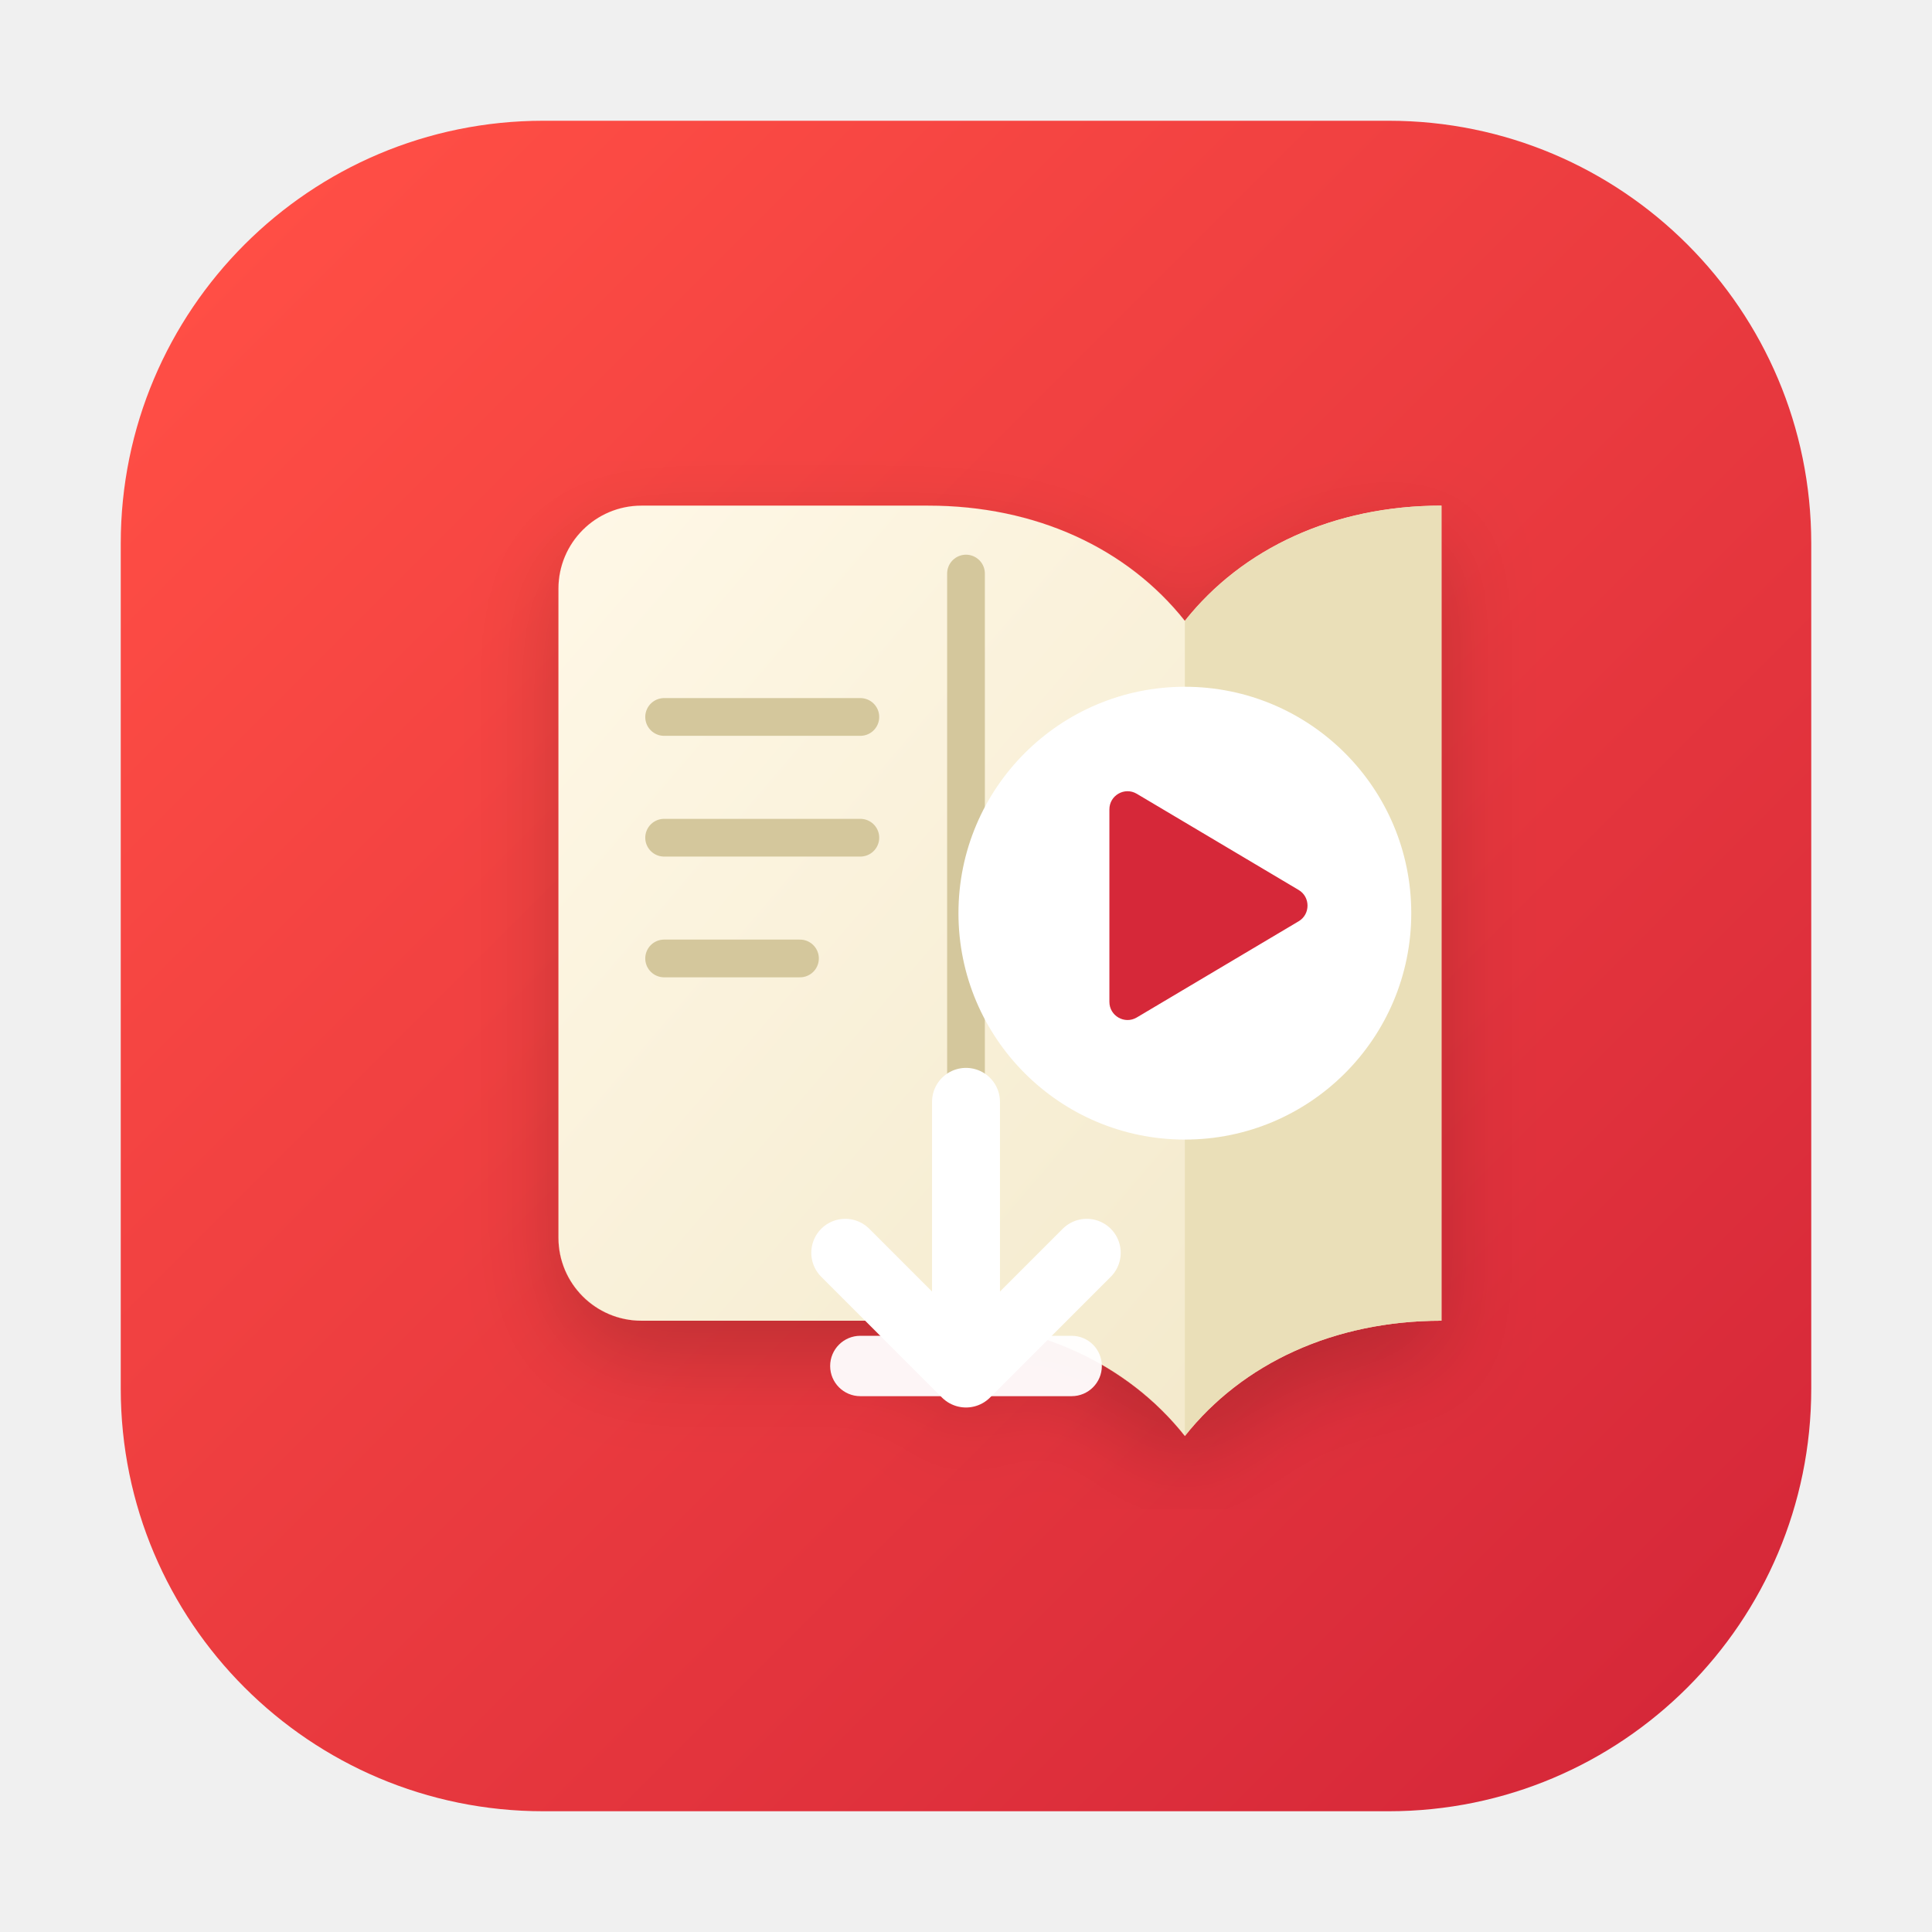
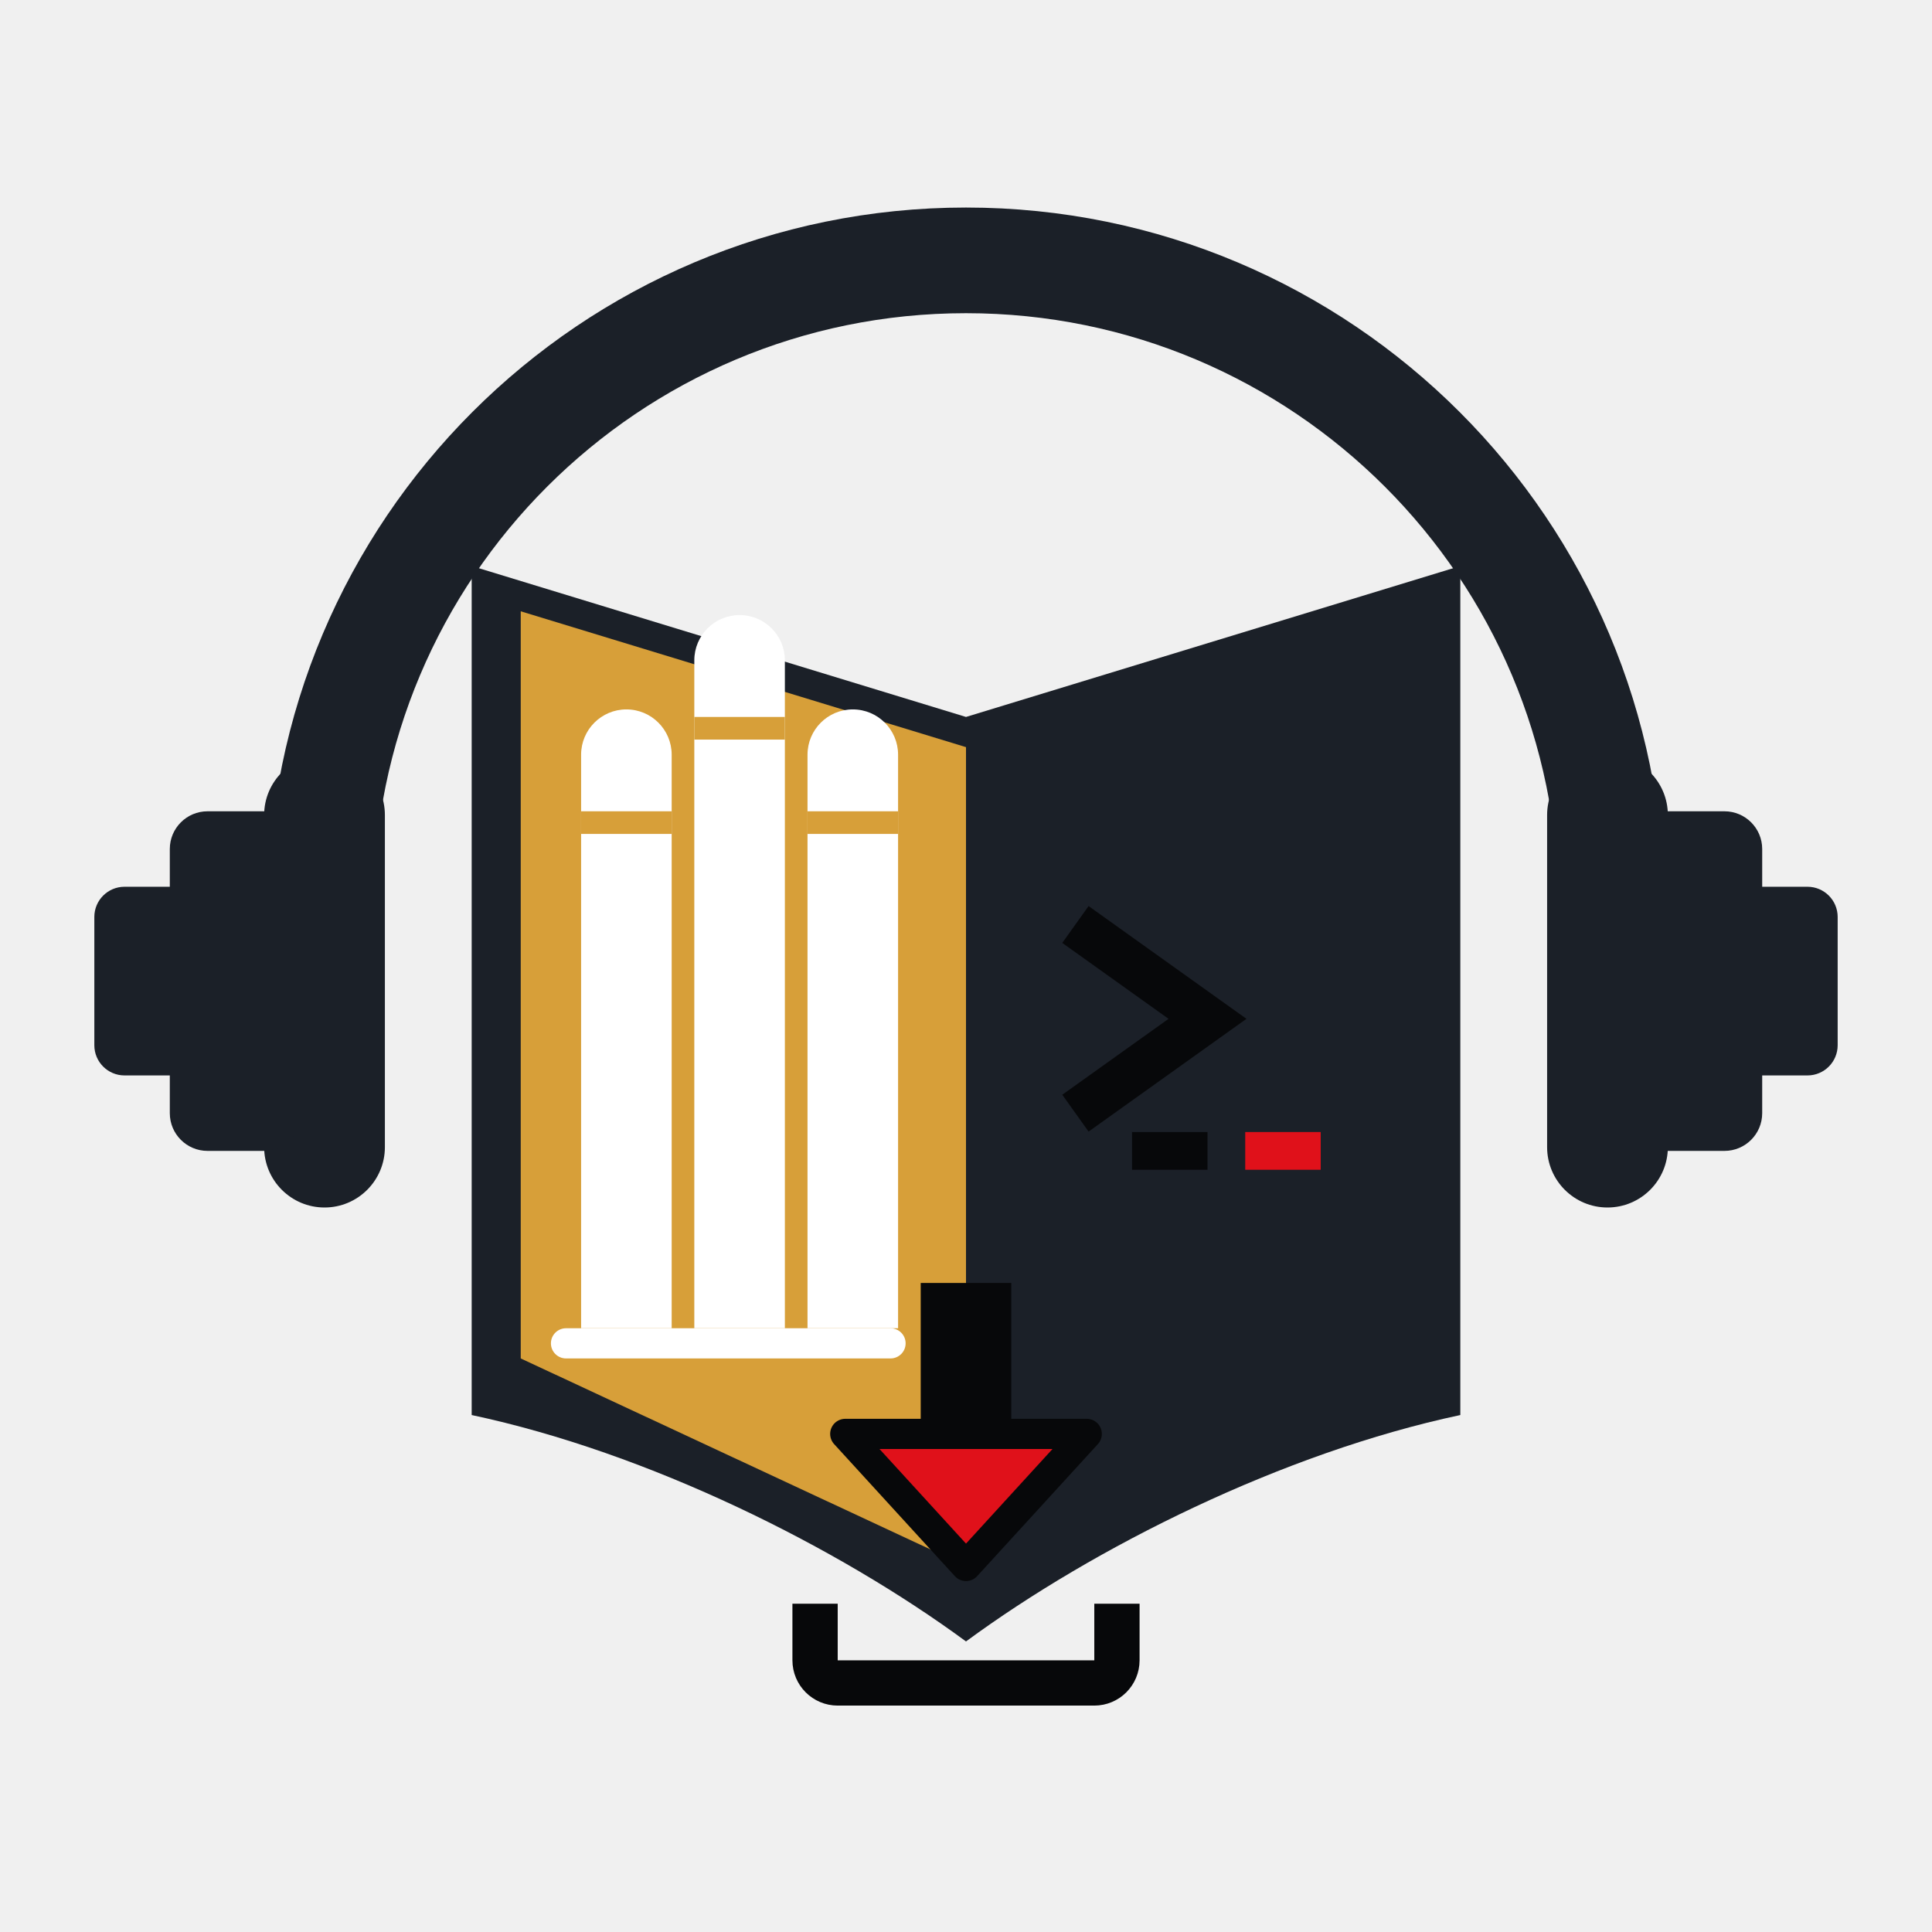
- <svg xmlns="http://www.w3.org/2000/svg" width="512" height="512" viewBox="0 0 512 512" fill="none">
-   <defs>
-     <linearGradient id="bg" x1="64" y1="64" x2="448" y2="448" gradientUnits="userSpaceOnUse">
-       <stop stop-color="#FF4E45" />
-       <stop offset="1" stop-color="#D62839" />
-     </linearGradient>
-     <linearGradient id="book" x1="132" y1="150" x2="380" y2="362" gradientUnits="userSpaceOnUse">
-       <stop stop-color="#FFF8E7" />
-       <stop offset="1" stop-color="#F2E8C9" />
-     </linearGradient>
-     <filter id="shadow" x="94" y="112" width="324" height="288" filterUnits="userSpaceOnUse" color-interpolation-filters="sRGB">
-       <feDropShadow dx="0" dy="10" stdDeviation="12" flood-color="#000000" flood-opacity="0.18" />
-     </filter>
-   </defs>
-   <rect x="32" y="32" width="448" height="448" rx="112" fill="url(#bg)" />
-   <g filter="url(#shadow)">
-     <path d="M148 156C148 143.85 157.85 134 170 134H246C274.509 134 298.748 145.299 314 164.544C329.252 145.299 353.491 134 382 134V350C353.491 350 329.252 361.299 314 380.544C298.748 361.299 274.509 350 246 350H170C157.85 350 148 340.15 148 328V156Z" fill="url(#book)" />
-     <path d="M314 164.544C329.252 145.299 353.491 134 382 134V350C353.491 350 329.252 361.299 314 380.544V164.544Z" fill="#EADFB8" />
-     <path d="M256 152V364" stroke="#D4C79C" stroke-width="10" stroke-linecap="round" />
-     <path d="M176 190H228" stroke="#D4C79C" stroke-width="10" stroke-linecap="round" />
-     <path d="M176 222H228" stroke="#D4C79C" stroke-width="10" stroke-linecap="round" />
-     <path d="M176 254H212" stroke="#D4C79C" stroke-width="10" stroke-linecap="round" />
-   </g>
-   <circle cx="314" cy="242" r="60" fill="#FFFFFF" />
-   <path d="M294 214.5C294 210.775 298.042 208.469 301.241 210.35L344.153 235.85C347.29 237.695 347.29 242.305 344.153 244.15L301.241 269.65C298.042 271.531 294 269.225 294 265.5V214.5Z" fill="#D62839" />
-   <g>
-     <rect x="220" y="354" width="72" height="16" rx="8" fill="#FFFFFF" fill-opacity="0.95" />
-     <path d="M256 292V360" stroke="#FFFFFF" stroke-width="18" stroke-linecap="round" />
-     <path d="M224 332L256 364L288 332" stroke="#FFFFFF" stroke-width="18" stroke-linecap="round" stroke-linejoin="round" />
-   </g>
+ <svg xmlns="http://www.w3.org/2000/svg" viewBox="0 0 512 512" width="100%" height="100%">
+   <path d="M 85 240 A 171 171 0 0 1 427 240" fill="none" stroke="#1B2028" stroke-width="28" stroke-linecap="round" />
+   <rect x="410" y="200" width="32" height="120" rx="16" fill="#1B2028" />
+   <rect x="432" y="215" width="35" height="90" rx="10" fill="#1B2028" />
+   <rect x="457" y="235" width="30" height="50" rx="8" fill="#1B2028" />
+   <rect x="70" y="200" width="32" height="120" rx="16" fill="#1B2028" />
+   <rect x="45" y="215" width="35" height="90" rx="10" fill="#1B2028" />
+   <rect x="25" y="235" width="30" height="50" rx="8" fill="#1B2028" />
+   <path d="M 125 150 L 256 190 L 387 150 L 387 375 C 340 385 290 410 256 435 C 222 410 172 385 125 375 Z" fill="#1B2028" />
+   <polygon points="138,162 256,198 256,415 138,360" fill="#D79F39" />
+   <rect x="146" y="352" width="94" height="8" rx="4" fill="#FFFFFF" />
+   <path d="M 154 200 A 12 12 0 0 1 178 200 L 178 352 L 154 352 Z" fill="#FFFFFF" />
+   <rect x="154" y="215" width="24" height="6" fill="#D79F39" />
+   <path d="M 184 175 A 12 12 0 0 1 208 175 L 208 352 L 184 352 Z" fill="#FFFFFF" />
+   <rect x="184" y="190" width="24" height="6" fill="#D79F39" />
+   <path d="M 214 200 A 12 12 0 0 1 238 200 L 238 352 L 214 352 Z" fill="#FFFFFF" />
+   <rect x="214" y="215" width="24" height="6" fill="#D79F39" />
+   <path d="M 285 245 L 320 270 L 285 295" fill="none" stroke="#07080A" stroke-width="12" stroke-linecap="butt" stroke-linejoin="miter" />
+   <rect x="300" y="300" width="20" height="10" fill="#07080A" />
+   <rect x="330" y="300" width="20" height="10" fill="#E0111A" />
+   <rect x="244" y="340" width="24" height="42" fill="#07080A" />
+   <path d="M 224 380 L 288 380 L 256 415 Z" fill="#E0111A" stroke="#07080A" stroke-width="8" stroke-linejoin="round" />
+   <path d="M 216 425 L 216 440 A 6 6 0 0 0 222 446 L 290 446 A 6 6 0 0 0 296 440 L 296 425" fill="none" stroke="#07080A" stroke-width="12" stroke-linecap="butt" />
</svg>
